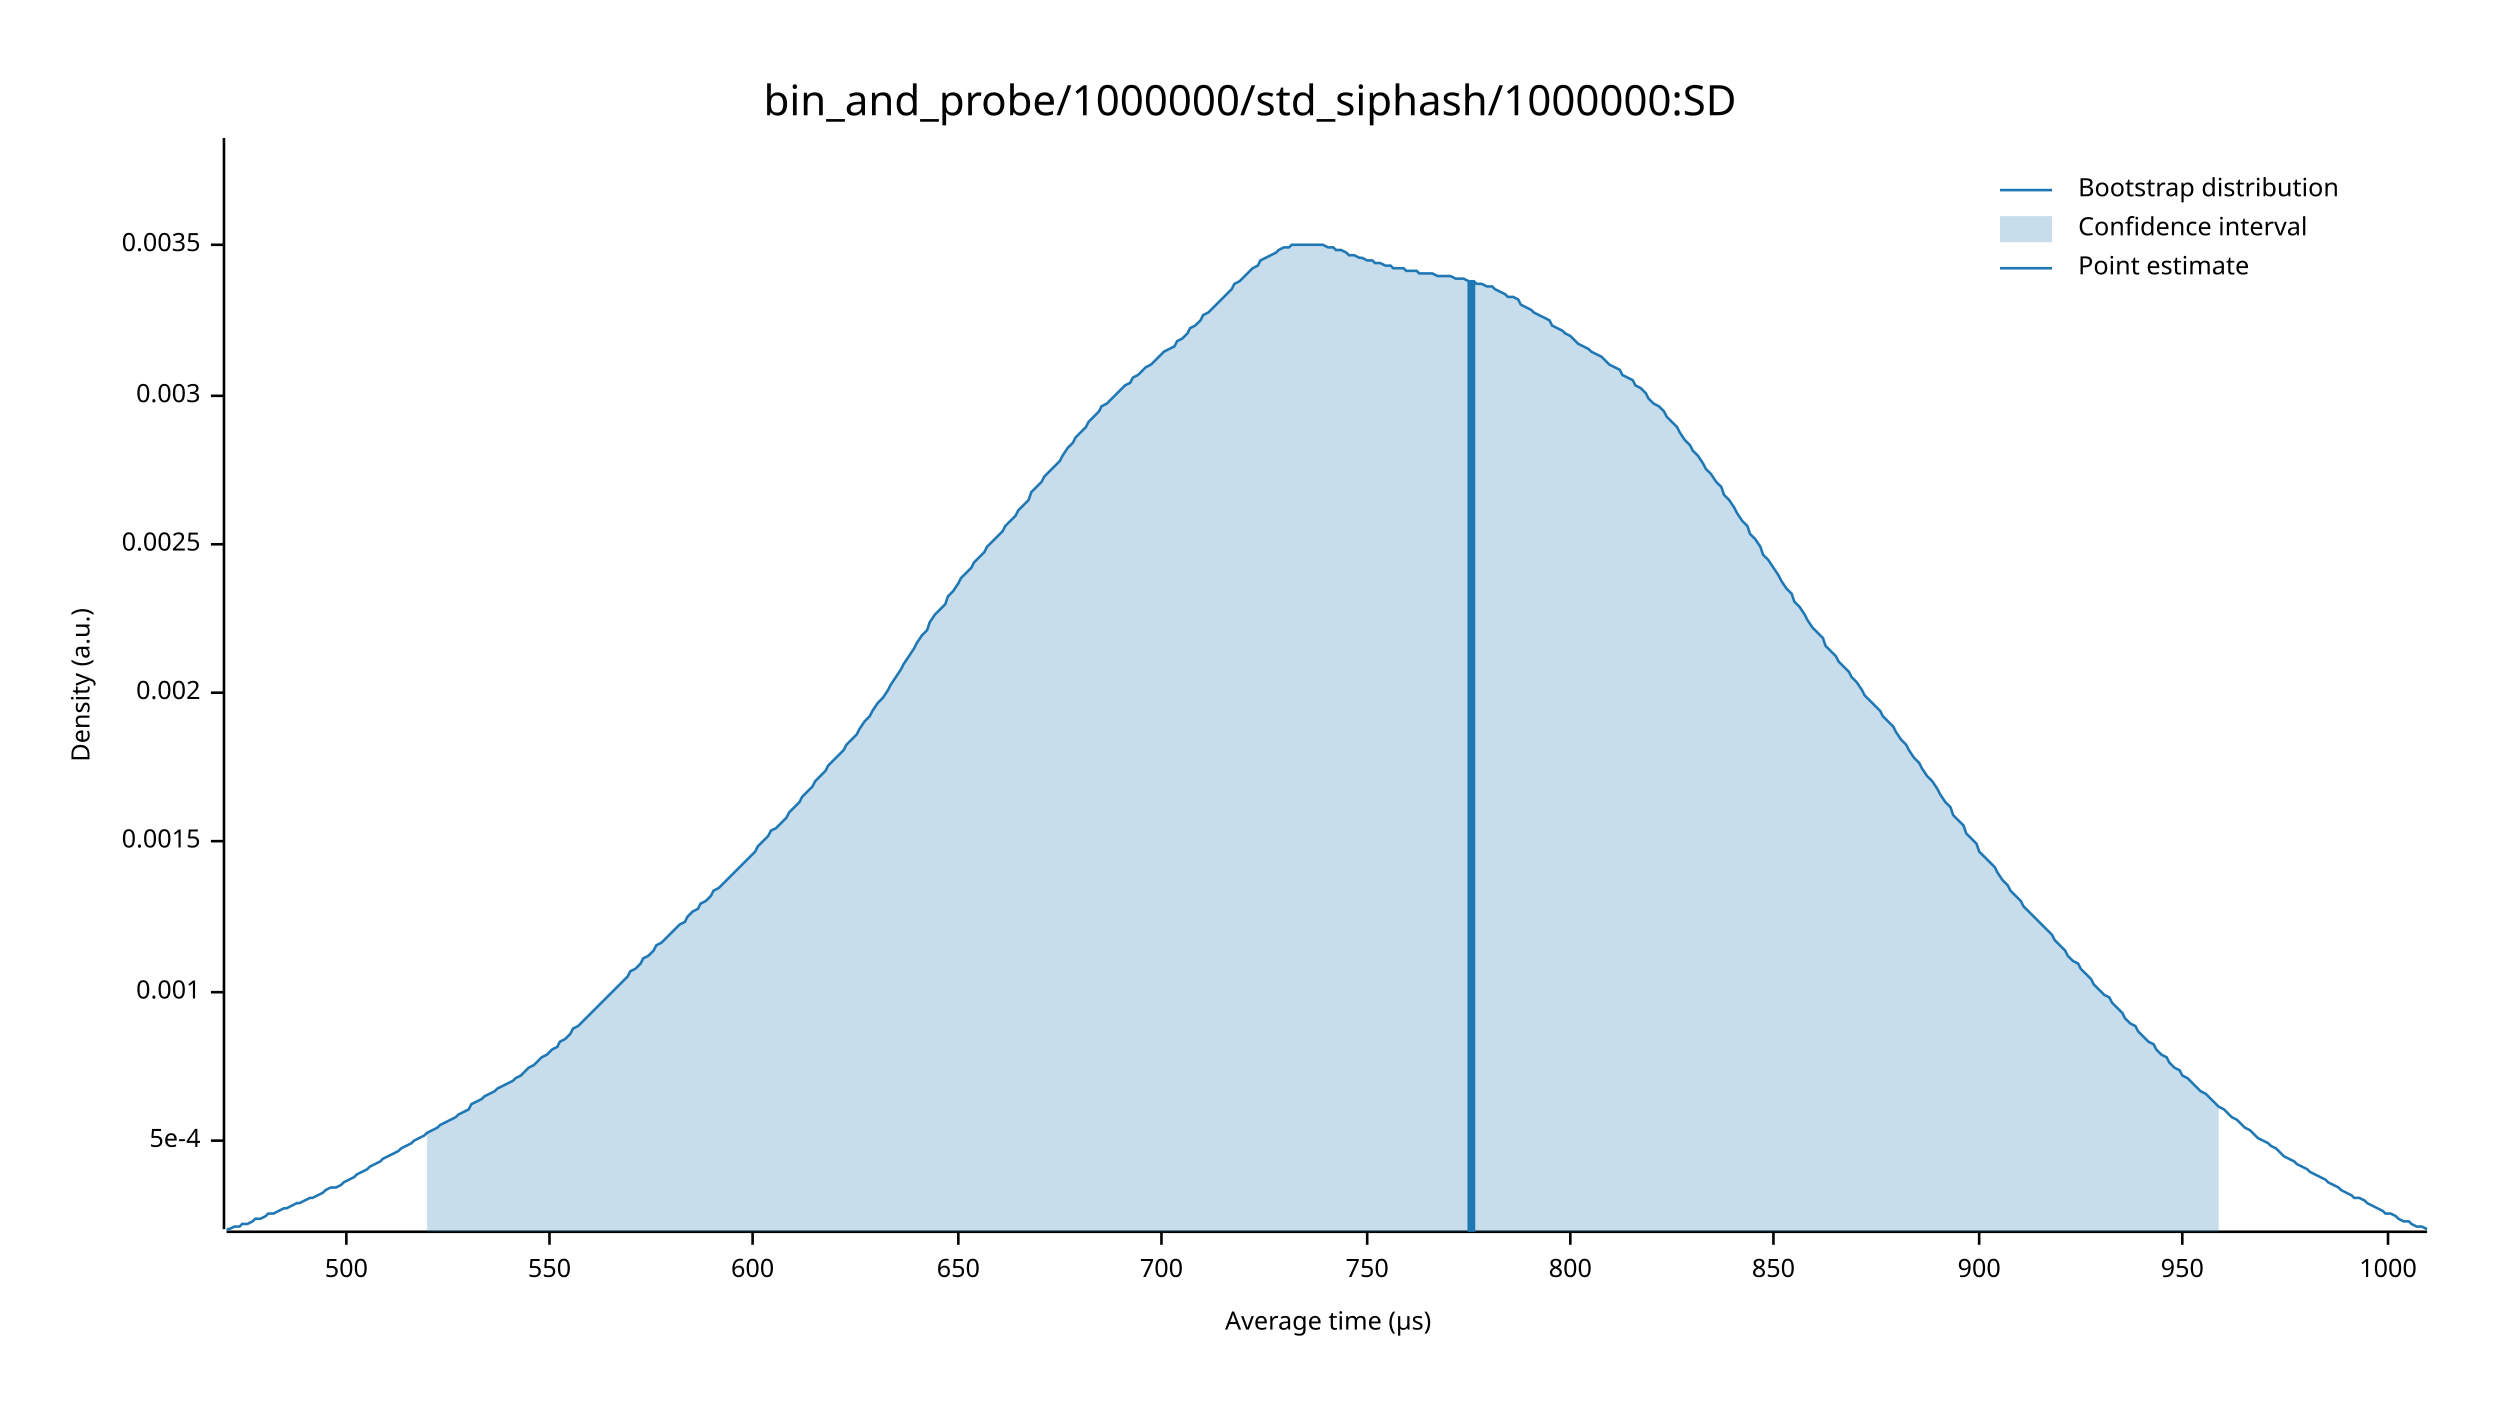
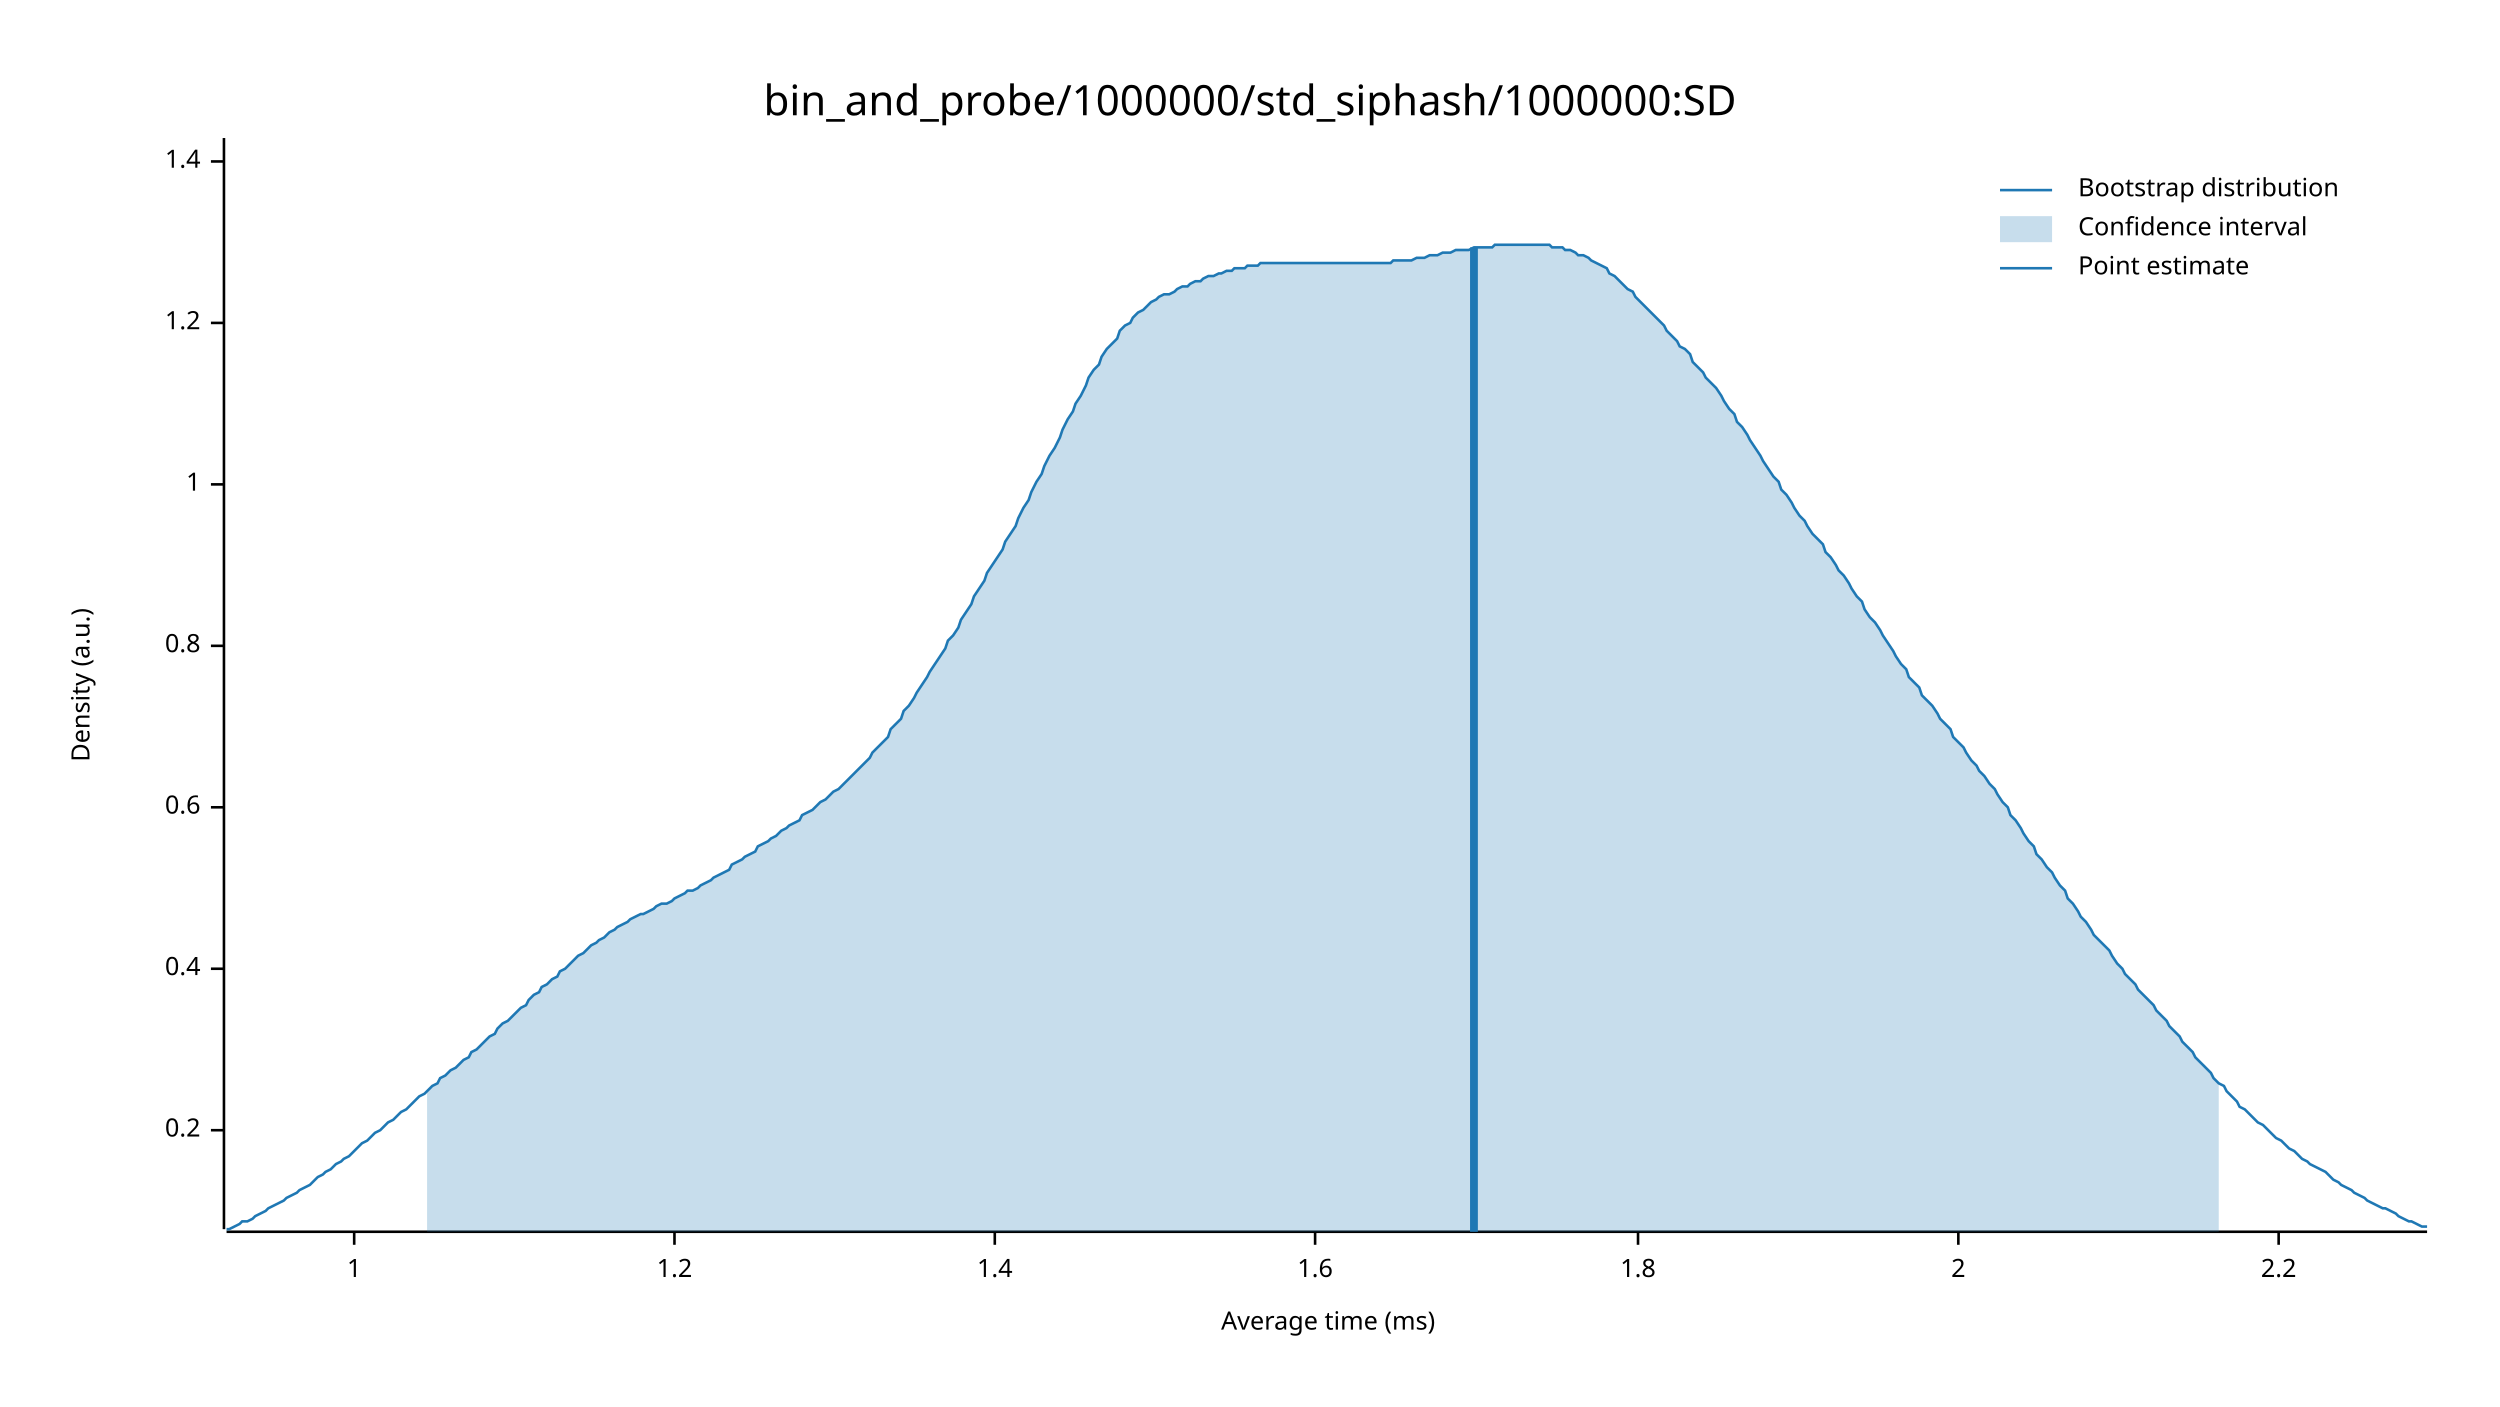
<svg xmlns="http://www.w3.org/2000/svg" width="960" height="540" viewBox="0 0 960 540">
  <text x="480" y="32" dy="0.76em" text-anchor="middle" font-family="sans-serif" font-size="16.129" opacity="1" fill="#000000">
bin_and_probe/1000000/std_siphash/1000000:SD
</text>
  <text x="27" y="263" dy="0.76em" text-anchor="middle" font-family="sans-serif" font-size="9.677" opacity="1" fill="#000000" transform="rotate(270, 27, 263)">
Density (a.u.)
</text>
  <text x="510" y="513" dy="-0.5ex" text-anchor="middle" font-family="sans-serif" font-size="9.677" opacity="1" fill="#000000">
- Average time (µs)
+ Average time (ms)
</text>
  <polyline fill="none" opacity="1" stroke="#000000" stroke-width="1" points="86,53 86,472 " />
-   <text x="77" y="438" dy="0.5ex" text-anchor="end" font-family="sans-serif" font-size="9.677" opacity="1" fill="#000000">
- 5e-4
+   <text x="77" y="434" dy="0.5ex" text-anchor="end" font-family="sans-serif" font-size="9.677" opacity="1" fill="#000000">
+ 0.2
</text>
-   <polyline fill="none" opacity="1" stroke="#000000" stroke-width="1" points="81,438 86,438 " />
-   <text x="77" y="381" dy="0.5ex" text-anchor="end" font-family="sans-serif" font-size="9.677" opacity="1" fill="#000000">
- 0.001
+   <polyline fill="none" opacity="1" stroke="#000000" stroke-width="1" points="81,434 86,434 " />
+   <text x="77" y="372" dy="0.5ex" text-anchor="end" font-family="sans-serif" font-size="9.677" opacity="1" fill="#000000">
+ 0.4
</text>
-   <polyline fill="none" opacity="1" stroke="#000000" stroke-width="1" points="81,381 86,381 " />
-   <text x="77" y="323" dy="0.5ex" text-anchor="end" font-family="sans-serif" font-size="9.677" opacity="1" fill="#000000">
- 0.0015
+   <polyline fill="none" opacity="1" stroke="#000000" stroke-width="1" points="81,372 86,372 " />
+   <text x="77" y="310" dy="0.5ex" text-anchor="end" font-family="sans-serif" font-size="9.677" opacity="1" fill="#000000">
+ 0.6
</text>
-   <polyline fill="none" opacity="1" stroke="#000000" stroke-width="1" points="81,323 86,323 " />
-   <text x="77" y="266" dy="0.5ex" text-anchor="end" font-family="sans-serif" font-size="9.677" opacity="1" fill="#000000">
- 0.002
+   <polyline fill="none" opacity="1" stroke="#000000" stroke-width="1" points="81,310 86,310 " />
+   <text x="77" y="248" dy="0.5ex" text-anchor="end" font-family="sans-serif" font-size="9.677" opacity="1" fill="#000000">
+ 0.8
</text>
-   <polyline fill="none" opacity="1" stroke="#000000" stroke-width="1" points="81,266 86,266 " />
-   <text x="77" y="209" dy="0.5ex" text-anchor="end" font-family="sans-serif" font-size="9.677" opacity="1" fill="#000000">
- 0.0025
+   <polyline fill="none" opacity="1" stroke="#000000" stroke-width="1" points="81,248 86,248 " />
+   <text x="77" y="186" dy="0.5ex" text-anchor="end" font-family="sans-serif" font-size="9.677" opacity="1" fill="#000000">
+ 1
</text>
-   <polyline fill="none" opacity="1" stroke="#000000" stroke-width="1" points="81,209 86,209 " />
-   <text x="77" y="152" dy="0.5ex" text-anchor="end" font-family="sans-serif" font-size="9.677" opacity="1" fill="#000000">
- 0.003
+   <polyline fill="none" opacity="1" stroke="#000000" stroke-width="1" points="81,186 86,186 " />
+   <text x="77" y="124" dy="0.5ex" text-anchor="end" font-family="sans-serif" font-size="9.677" opacity="1" fill="#000000">
+ 1.2
</text>
-   <polyline fill="none" opacity="1" stroke="#000000" stroke-width="1" points="81,152 86,152 " />
-   <text x="77" y="94" dy="0.5ex" text-anchor="end" font-family="sans-serif" font-size="9.677" opacity="1" fill="#000000">
- 0.0035
+   <polyline fill="none" opacity="1" stroke="#000000" stroke-width="1" points="81,124 86,124 " />
+   <text x="77" y="62" dy="0.5ex" text-anchor="end" font-family="sans-serif" font-size="9.677" opacity="1" fill="#000000">
+ 1.4
</text>
-   <polyline fill="none" opacity="1" stroke="#000000" stroke-width="1" points="81,94 86,94 " />
+   <polyline fill="none" opacity="1" stroke="#000000" stroke-width="1" points="81,62 86,62 " />
  <polyline fill="none" opacity="1" stroke="#000000" stroke-width="1" points="87,473 932,473 " />
-   <text x="133" y="483" dy="0.76em" text-anchor="middle" font-family="sans-serif" font-size="9.677" opacity="1" fill="#000000">
- 500
+   <text x="136" y="483" dy="0.76em" text-anchor="middle" font-family="sans-serif" font-size="9.677" opacity="1" fill="#000000">
+ 1
</text>
-   <polyline fill="none" opacity="1" stroke="#000000" stroke-width="1" points="133,473 133,478 " />
-   <text x="211" y="483" dy="0.76em" text-anchor="middle" font-family="sans-serif" font-size="9.677" opacity="1" fill="#000000">
- 550
+   <polyline fill="none" opacity="1" stroke="#000000" stroke-width="1" points="136,473 136,478 " />
+   <text x="259" y="483" dy="0.76em" text-anchor="middle" font-family="sans-serif" font-size="9.677" opacity="1" fill="#000000">
+ 1.2
</text>
-   <polyline fill="none" opacity="1" stroke="#000000" stroke-width="1" points="211,473 211,478 " />
-   <text x="289" y="483" dy="0.76em" text-anchor="middle" font-family="sans-serif" font-size="9.677" opacity="1" fill="#000000">
- 600
+   <polyline fill="none" opacity="1" stroke="#000000" stroke-width="1" points="259,473 259,478 " />
+   <text x="382" y="483" dy="0.76em" text-anchor="middle" font-family="sans-serif" font-size="9.677" opacity="1" fill="#000000">
+ 1.4
</text>
-   <polyline fill="none" opacity="1" stroke="#000000" stroke-width="1" points="289,473 289,478 " />
-   <text x="368" y="483" dy="0.76em" text-anchor="middle" font-family="sans-serif" font-size="9.677" opacity="1" fill="#000000">
- 650
+   <polyline fill="none" opacity="1" stroke="#000000" stroke-width="1" points="382,473 382,478 " />
+   <text x="505" y="483" dy="0.76em" text-anchor="middle" font-family="sans-serif" font-size="9.677" opacity="1" fill="#000000">
+ 1.6
</text>
-   <polyline fill="none" opacity="1" stroke="#000000" stroke-width="1" points="368,473 368,478 " />
-   <text x="446" y="483" dy="0.76em" text-anchor="middle" font-family="sans-serif" font-size="9.677" opacity="1" fill="#000000">
- 700
+   <polyline fill="none" opacity="1" stroke="#000000" stroke-width="1" points="505,473 505,478 " />
+   <text x="629" y="483" dy="0.76em" text-anchor="middle" font-family="sans-serif" font-size="9.677" opacity="1" fill="#000000">
+ 1.8
</text>
-   <polyline fill="none" opacity="1" stroke="#000000" stroke-width="1" points="446,473 446,478 " />
-   <text x="525" y="483" dy="0.76em" text-anchor="middle" font-family="sans-serif" font-size="9.677" opacity="1" fill="#000000">
- 750
+   <polyline fill="none" opacity="1" stroke="#000000" stroke-width="1" points="629,473 629,478 " />
+   <text x="752" y="483" dy="0.76em" text-anchor="middle" font-family="sans-serif" font-size="9.677" opacity="1" fill="#000000">
+ 2
</text>
-   <polyline fill="none" opacity="1" stroke="#000000" stroke-width="1" points="525,473 525,478 " />
-   <text x="603" y="483" dy="0.76em" text-anchor="middle" font-family="sans-serif" font-size="9.677" opacity="1" fill="#000000">
- 800
+   <polyline fill="none" opacity="1" stroke="#000000" stroke-width="1" points="752,473 752,478 " />
+   <text x="875" y="483" dy="0.76em" text-anchor="middle" font-family="sans-serif" font-size="9.677" opacity="1" fill="#000000">
+ 2.2
</text>
-   <polyline fill="none" opacity="1" stroke="#000000" stroke-width="1" points="603,473 603,478 " />
-   <text x="681" y="483" dy="0.76em" text-anchor="middle" font-family="sans-serif" font-size="9.677" opacity="1" fill="#000000">
- 850
- </text>
-   <polyline fill="none" opacity="1" stroke="#000000" stroke-width="1" points="681,473 681,478 " />
-   <text x="760" y="483" dy="0.76em" text-anchor="middle" font-family="sans-serif" font-size="9.677" opacity="1" fill="#000000">
- 900
- </text>
-   <polyline fill="none" opacity="1" stroke="#000000" stroke-width="1" points="760,473 760,478 " />
-   <text x="838" y="483" dy="0.76em" text-anchor="middle" font-family="sans-serif" font-size="9.677" opacity="1" fill="#000000">
- 950
- </text>
-   <polyline fill="none" opacity="1" stroke="#000000" stroke-width="1" points="838,473 838,478 " />
-   <text x="917" y="483" dy="0.76em" text-anchor="middle" font-family="sans-serif" font-size="9.677" opacity="1" fill="#000000">
- 1000
- </text>
-   <polyline fill="none" opacity="1" stroke="#000000" stroke-width="1" points="917,473 917,478 " />
-   <polyline fill="none" opacity="1" stroke="#1F78B4" stroke-width="1" points="87,472 88,472 90,471 92,471 93,470 95,470 97,469 98,468 100,468 102,467 103,466 105,466 107,465 109,464 110,464 112,463 114,462 115,462 117,461 119,460 120,460 122,459 124,458 125,457 127,456 129,456 131,455 132,454 134,453 136,452 137,451 139,450 141,449 142,448 144,447 146,446 147,445 149,444 151,443 153,442 154,441 156,440 158,439 159,438 161,437 163,436 164,435 166,434 168,433 169,432 171,431 173,430 175,429 176,428 178,427 180,426 181,424 183,423 185,422 186,421 188,420 190,419 191,418 193,417 195,416 197,415 198,414 200,413 202,411 203,410 205,409 207,407 208,406 210,405 212,403 214,402 215,400 217,399 219,397 220,395 222,394 224,392 225,391 227,389 229,387 230,386 232,384 234,382 236,380 237,379 239,377 241,375 242,373 244,372 246,370 247,368 249,367 251,365 252,363 254,362 256,360 258,358 259,357 261,355 263,354 264,352 266,350 268,349 269,347 271,346 273,344 274,342 276,341 278,339 280,337 281,336 283,334 285,332 286,331 288,329 290,327 291,325 293,323 295,321 296,319 298,318 300,316 302,314 303,312 305,310 307,308 308,306 310,304 312,302 313,300 315,298 317,296 318,294 320,292 322,290 324,288 325,286 327,284 329,282 330,280 332,277 334,275 335,273 337,270 339,268 341,265 342,263 344,260 346,257 347,255 349,252 351,249 352,247 354,244 356,242 357,239 359,236 361,234 363,232 364,229 366,227 368,224 369,222 371,220 373,218 374,216 376,214 378,212 379,210 381,208 383,206 385,204 386,202 388,200 390,198 391,196 393,194 395,192 396,189 398,187 400,185 401,183 403,181 405,179 407,177 408,175 410,172 412,170 413,168 415,166 417,164 418,162 420,160 422,158 423,156 425,155 427,153 429,151 430,150 432,148 434,147 435,145 437,144 439,142 440,141 442,140 444,138 445,137 447,135 449,134 451,133 452,131 454,130 456,128 457,126 459,125 461,123 462,121 464,120 466,118 468,116 469,115 471,113 473,111 474,109 476,108 478,106 479,105 481,103 483,102 484,100 486,99 488,98 490,97 491,96 493,95 495,95 496,94 498,94 500,94 501,94 503,94 505,94 506,94 508,94 510,95 512,95 513,96 515,96 517,97 518,98 520,98 522,99 523,99 525,100 527,100 528,101 530,101 532,102 534,102 535,103 537,103 539,103 540,104 542,104 544,104 545,105 547,105 549,105 550,105 552,106 554,106 556,106 557,106 559,107 561,107 562,107 564,108 566,108 567,109 569,109 571,110 573,110 574,111 576,112 578,113 579,114 581,114 583,115 584,117 586,118 588,119 589,120 591,121 593,122 595,123 596,125 598,126 600,127 601,128 603,129 605,131 606,132 608,133 610,134 611,135 613,136 615,137 617,139 618,140 620,141 622,142 623,144 625,145 627,146 628,148 630,149 632,151 633,153 635,155 637,156 639,158 640,160 642,162 644,164 645,166 647,169 649,171 650,173 652,175 654,178 655,180 657,182 659,185 661,187 662,190 664,192 666,195 667,197 669,200 671,202 672,205 674,207 676,210 677,213 679,215 681,218 683,221 684,223 686,226 688,228 689,231 691,233 693,236 694,238 696,241 698,243 700,245 701,248 703,250 705,252 706,254 708,256 710,258 711,260 713,262 715,265 716,267 718,269 720,271 722,273 723,275 725,277 727,279 728,281 730,284 732,286 733,288 735,291 737,293 738,295 740,298 742,300 744,303 745,305 747,308 749,310 750,313 752,315 754,317 755,320 757,322 759,324 760,327 762,329 764,331 766,333 767,335 769,338 771,340 772,342 774,344 776,346 777,348 779,350 781,352 782,353 784,355 786,357 788,359 789,361 791,363 793,365 794,367 796,369 798,370 799,372 801,374 803,376 804,378 806,380 808,382 810,383 811,385 813,387 815,389 816,391 818,393 820,394 821,396 823,398 825,400 827,401 828,403 830,405 832,406 833,408 835,410 837,411 838,413 840,414 842,416 843,417 845,419 847,420 849,422 850,423 852,425 854,426 855,427 857,429 859,430 860,431 862,433 864,434 865,435 867,437 869,438 871,439 872,440 874,441 876,443 877,444 879,445 881,446 882,447 884,448 886,449 887,450 889,451 891,452 893,453 894,454 896,455 898,456 899,457 901,458 903,459 904,460 906,460 908,461 909,462 911,463 913,464 915,465 916,466 918,466 920,467 921,468 923,469 925,469 926,470 928,471 930,471 932,472 " />
-   <polygon opacity="0.25" fill="#1F78B4" points="164,435 166,434 168,433 169,432 171,431 173,430 175,429 176,428 178,427 180,426 181,424 183,423 185,422 186,421 188,420 190,419 191,418 193,417 195,416 197,415 198,414 200,413 202,411 203,410 205,409 207,407 208,406 210,405 212,403 214,402 215,400 217,399 219,397 220,395 222,394 224,392 225,391 227,389 229,387 230,386 232,384 234,382 236,380 237,379 239,377 241,375 242,373 244,372 246,370 247,368 249,367 251,365 252,363 254,362 256,360 258,358 259,357 261,355 263,354 264,352 266,350 268,349 269,347 271,346 273,344 274,342 276,341 278,339 280,337 281,336 283,334 285,332 286,331 288,329 290,327 291,325 293,323 295,321 296,319 298,318 300,316 302,314 303,312 305,310 307,308 308,306 310,304 312,302 313,300 315,298 317,296 318,294 320,292 322,290 324,288 325,286 327,284 329,282 330,280 332,277 334,275 335,273 337,270 339,268 341,265 342,263 344,260 346,257 347,255 349,252 351,249 352,247 354,244 356,242 357,239 359,236 361,234 363,232 364,229 366,227 368,224 369,222 371,220 373,218 374,216 376,214 378,212 379,210 381,208 383,206 385,204 386,202 388,200 390,198 391,196 393,194 395,192 396,189 398,187 400,185 401,183 403,181 405,179 407,177 408,175 410,172 412,170 413,168 415,166 417,164 418,162 420,160 422,158 423,156 425,155 427,153 429,151 430,150 432,148 434,147 435,145 437,144 439,142 440,141 442,140 444,138 445,137 447,135 449,134 451,133 452,131 454,130 456,128 457,126 459,125 461,123 462,121 464,120 466,118 468,116 469,115 471,113 473,111 474,109 476,108 478,106 479,105 481,103 483,102 484,100 486,99 488,98 490,97 491,96 493,95 495,95 496,94 498,94 500,94 501,94 503,94 505,94 506,94 508,94 510,95 512,95 513,96 515,96 517,97 518,98 520,98 522,99 523,99 525,100 527,100 528,101 530,101 532,102 534,102 535,103 537,103 539,103 540,104 542,104 544,104 545,105 547,105 549,105 550,105 552,106 554,106 556,106 557,106 559,107 561,107 562,107 564,108 566,108 567,109 569,109 571,110 573,110 574,111 576,112 578,113 579,114 581,114 583,115 584,117 586,118 588,119 589,120 591,121 593,122 595,123 596,125 598,126 600,127 601,128 603,129 605,131 606,132 608,133 610,134 611,135 613,136 615,137 617,139 618,140 620,141 622,142 623,144 625,145 627,146 628,148 630,149 632,151 633,153 635,155 637,156 639,158 640,160 642,162 644,164 645,166 647,169 649,171 650,173 652,175 654,178 655,180 657,182 659,185 661,187 662,190 664,192 666,195 667,197 669,200 671,202 672,205 674,207 676,210 677,213 679,215 681,218 683,221 684,223 686,226 688,228 689,231 691,233 693,236 694,238 696,241 698,243 700,245 701,248 703,250 705,252 706,254 708,256 710,258 711,260 713,262 715,265 716,267 718,269 720,271 722,273 723,275 725,277 727,279 728,281 730,284 732,286 733,288 735,291 737,293 738,295 740,298 742,300 744,303 745,305 747,308 749,310 750,313 752,315 754,317 755,320 757,322 759,324 760,327 762,329 764,331 766,333 767,335 769,338 771,340 772,342 774,344 776,346 777,348 779,350 781,352 782,353 784,355 786,357 788,359 789,361 791,363 793,365 794,367 796,369 798,370 799,372 801,374 803,376 804,378 806,380 808,382 810,383 811,385 813,387 815,389 816,391 818,393 820,394 821,396 823,398 825,400 827,401 828,403 830,405 832,406 833,408 835,410 837,411 838,413 840,414 842,416 843,417 845,419 847,420 849,422 850,423 852,425 852,473 164,473 " />
-   <polyline fill="none" opacity="1" stroke="#1F78B4" stroke-width="3" points="565,473 565,108 " />
+   <polyline fill="none" opacity="1" stroke="#000000" stroke-width="1" points="875,473 875,478 " />
+   <polyline fill="none" opacity="1" stroke="#1F78B4" stroke-width="1" points="87,472 88,472 90,471 92,470 93,469 95,469 97,468 98,467 100,466 102,465 103,464 105,463 107,462 109,461 110,460 112,459 114,458 115,457 117,456 119,455 120,454 122,452 124,451 125,450 127,449 129,447 131,446 132,445 134,444 136,442 137,441 139,439 141,438 142,437 144,435 146,434 147,433 149,431 151,430 153,428 154,427 156,426 158,424 159,423 161,421 163,420 164,419 166,417 168,416 169,414 171,413 173,411 175,410 176,409 178,407 180,406 181,404 183,403 185,401 186,400 188,398 190,397 191,395 193,393 195,392 197,390 198,389 200,387 202,386 203,384 205,382 207,381 208,379 210,378 212,376 214,375 215,373 217,372 219,370 220,369 222,367 224,366 225,365 227,363 229,362 230,361 232,360 234,358 236,357 237,356 239,355 241,354 242,353 244,352 246,351 247,351 249,350 251,349 252,348 254,347 256,347 258,346 259,345 261,344 263,343 264,342 266,342 268,341 269,340 271,339 273,338 274,337 276,336 278,335 280,334 281,332 283,331 285,330 286,329 288,328 290,327 291,325 293,324 295,323 296,322 298,321 300,319 302,318 303,317 305,316 307,315 308,313 310,312 312,311 313,310 315,308 317,307 318,306 320,304 322,303 324,301 325,300 327,298 329,296 330,295 332,293 334,291 335,289 337,287 339,285 341,283 342,280 344,278 346,276 347,273 349,271 351,268 352,266 354,263 356,260 357,258 359,255 361,252 363,249 364,246 366,244 368,241 369,238 371,235 373,232 374,229 376,226 378,223 379,220 381,217 383,214 385,211 386,208 388,205 390,202 391,199 393,195 395,192 396,189 398,185 400,182 401,179 403,175 405,172 407,168 408,165 410,161 412,158 413,155 415,152 417,148 418,145 420,142 422,140 423,137 425,134 427,132 429,130 430,127 432,125 434,124 435,122 437,120 439,119 440,118 442,116 444,115 445,114 447,113 449,113 451,112 452,111 454,110 456,110 457,109 459,108 461,108 462,107 464,106 466,106 468,105 469,105 471,104 473,104 474,103 476,103 478,103 479,102 481,102 483,102 484,101 486,101 488,101 490,101 491,101 493,101 495,101 496,101 498,101 500,101 501,101 503,101 505,101 506,101 508,101 510,101 512,101 513,101 515,101 517,101 518,101 520,101 522,101 523,101 525,101 527,101 528,101 530,101 532,101 534,101 535,100 537,100 539,100 540,100 542,100 544,99 545,99 547,99 549,98 550,98 552,98 554,97 556,97 557,97 559,96 561,96 562,96 564,96 566,95 567,95 569,95 571,95 573,95 574,94 576,94 578,94 579,94 581,94 583,94 584,94 586,94 588,94 589,94 591,94 593,94 595,94 596,95 598,95 600,95 601,96 603,96 605,97 606,98 608,98 610,99 611,100 613,101 615,102 617,103 618,105 620,106 622,108 623,109 625,111 627,112 628,114 630,116 632,118 633,119 635,121 637,123 639,125 640,127 642,129 644,131 645,133 647,134 649,136 650,139 652,141 654,143 655,145 657,147 659,149 661,152 662,154 664,157 666,159 667,162 669,164 671,167 672,169 674,172 676,175 677,177 679,180 681,183 683,185 684,188 686,190 688,193 689,195 691,198 693,200 694,202 696,205 698,207 700,209 701,212 703,214 705,217 706,219 708,221 710,224 711,226 713,229 715,231 716,234 718,237 720,239 722,242 723,244 725,247 727,250 728,252 730,255 732,257 733,260 735,262 737,264 738,267 740,269 742,271 744,274 745,276 747,278 749,280 750,283 752,285 754,287 755,289 757,292 759,294 760,296 762,298 764,301 766,303 767,305 769,308 771,310 772,313 774,315 776,318 777,320 779,323 781,325 782,328 784,330 786,333 788,335 789,337 791,340 793,342 794,345 796,347 798,350 799,352 801,354 803,357 804,359 806,361 808,363 810,365 811,367 813,370 815,372 816,374 818,376 820,378 821,380 823,382 825,384 827,386 828,388 830,390 832,392 833,394 835,396 837,398 838,400 840,402 842,404 843,406 845,408 847,410 849,412 850,414 852,416 854,417 855,419 857,421 859,423 860,425 862,426 864,428 865,429 867,431 869,432 871,434 872,435 874,437 876,438 877,439 879,441 881,442 882,443 884,445 886,446 887,447 889,448 891,449 893,450 894,451 896,453 898,454 899,455 901,456 903,457 904,458 906,459 908,460 909,461 911,462 913,463 915,464 916,464 918,465 920,466 921,467 923,468 925,469 926,469 928,470 930,471 932,471 " />
+   <polygon opacity="0.25" fill="#1F78B4" points="164,419 166,417 168,416 169,414 171,413 173,411 175,410 176,409 178,407 180,406 181,404 183,403 185,401 186,400 188,398 190,397 191,395 193,393 195,392 197,390 198,389 200,387 202,386 203,384 205,382 207,381 208,379 210,378 212,376 214,375 215,373 217,372 219,370 220,369 222,367 224,366 225,365 227,363 229,362 230,361 232,360 234,358 236,357 237,356 239,355 241,354 242,353 244,352 246,351 247,351 249,350 251,349 252,348 254,347 256,347 258,346 259,345 261,344 263,343 264,342 266,342 268,341 269,340 271,339 273,338 274,337 276,336 278,335 280,334 281,332 283,331 285,330 286,329 288,328 290,327 291,325 293,324 295,323 296,322 298,321 300,319 302,318 303,317 305,316 307,315 308,313 310,312 312,311 313,310 315,308 317,307 318,306 320,304 322,303 324,301 325,300 327,298 329,296 330,295 332,293 334,291 335,289 337,287 339,285 341,283 342,280 344,278 346,276 347,273 349,271 351,268 352,266 354,263 356,260 357,258 359,255 361,252 363,249 364,246 366,244 368,241 369,238 371,235 373,232 374,229 376,226 378,223 379,220 381,217 383,214 385,211 386,208 388,205 390,202 391,199 393,195 395,192 396,189 398,185 400,182 401,179 403,175 405,172 407,168 408,165 410,161 412,158 413,155 415,152 417,148 418,145 420,142 422,140 423,137 425,134 427,132 429,130 430,127 432,125 434,124 435,122 437,120 439,119 440,118 442,116 444,115 445,114 447,113 449,113 451,112 452,111 454,110 456,110 457,109 459,108 461,108 462,107 464,106 466,106 468,105 469,105 471,104 473,104 474,103 476,103 478,103 479,102 481,102 483,102 484,101 486,101 488,101 490,101 491,101 493,101 495,101 496,101 498,101 500,101 501,101 503,101 505,101 506,101 508,101 510,101 512,101 513,101 515,101 517,101 518,101 520,101 522,101 523,101 525,101 527,101 528,101 530,101 532,101 534,101 535,100 537,100 539,100 540,100 542,100 544,99 545,99 547,99 549,98 550,98 552,98 554,97 556,97 557,97 559,96 561,96 562,96 564,96 566,95 567,95 569,95 571,95 573,95 574,94 576,94 578,94 579,94 581,94 583,94 584,94 586,94 588,94 589,94 591,94 593,94 595,94 596,95 598,95 600,95 601,96 603,96 605,97 606,98 608,98 610,99 611,100 613,101 615,102 617,103 618,105 620,106 622,108 623,109 625,111 627,112 628,114 630,116 632,118 633,119 635,121 637,123 639,125 640,127 642,129 644,131 645,133 647,134 649,136 650,139 652,141 654,143 655,145 657,147 659,149 661,152 662,154 664,157 666,159 667,162 669,164 671,167 672,169 674,172 676,175 677,177 679,180 681,183 683,185 684,188 686,190 688,193 689,195 691,198 693,200 694,202 696,205 698,207 700,209 701,212 703,214 705,217 706,219 708,221 710,224 711,226 713,229 715,231 716,234 718,237 720,239 722,242 723,244 725,247 727,250 728,252 730,255 732,257 733,260 735,262 737,264 738,267 740,269 742,271 744,274 745,276 747,278 749,280 750,283 752,285 754,287 755,289 757,292 759,294 760,296 762,298 764,301 766,303 767,305 769,308 771,310 772,313 774,315 776,318 777,320 779,323 781,325 782,328 784,330 786,333 788,335 789,337 791,340 793,342 794,345 796,347 798,350 799,352 801,354 803,357 804,359 806,361 808,363 810,365 811,367 813,370 815,372 816,374 818,376 820,378 821,380 823,382 825,384 827,386 828,388 830,390 832,392 833,394 835,396 837,398 838,400 840,402 842,404 843,406 845,408 847,410 849,412 850,414 852,416 852,473 164,473 " />
+   <polyline fill="none" opacity="1" stroke="#1F78B4" stroke-width="3" points="566,473 566,95 " />
  <text x="798" y="68" dy="0.76em" text-anchor="start" font-family="sans-serif" font-size="9.677" opacity="1" fill="#000000">
Bootstrap distribution
</text>
  <text x="798" y="83" dy="0.76em" text-anchor="start" font-family="sans-serif" font-size="9.677" opacity="1" fill="#000000">
Confidence interval
</text>
  <text x="798" y="98" dy="0.76em" text-anchor="start" font-family="sans-serif" font-size="9.677" opacity="1" fill="#000000">
Point estimate
</text>
  <polyline fill="none" opacity="1" stroke="#1F78B4" stroke-width="1" points="768,73 788,73 " />
  <rect x="768" y="83" width="20" height="10" opacity="0.25" fill="#1F78B4" stroke="none" />
  <polyline fill="none" opacity="1" stroke="#1F78B4" stroke-width="1" points="768,103 788,103 " />
</svg>
